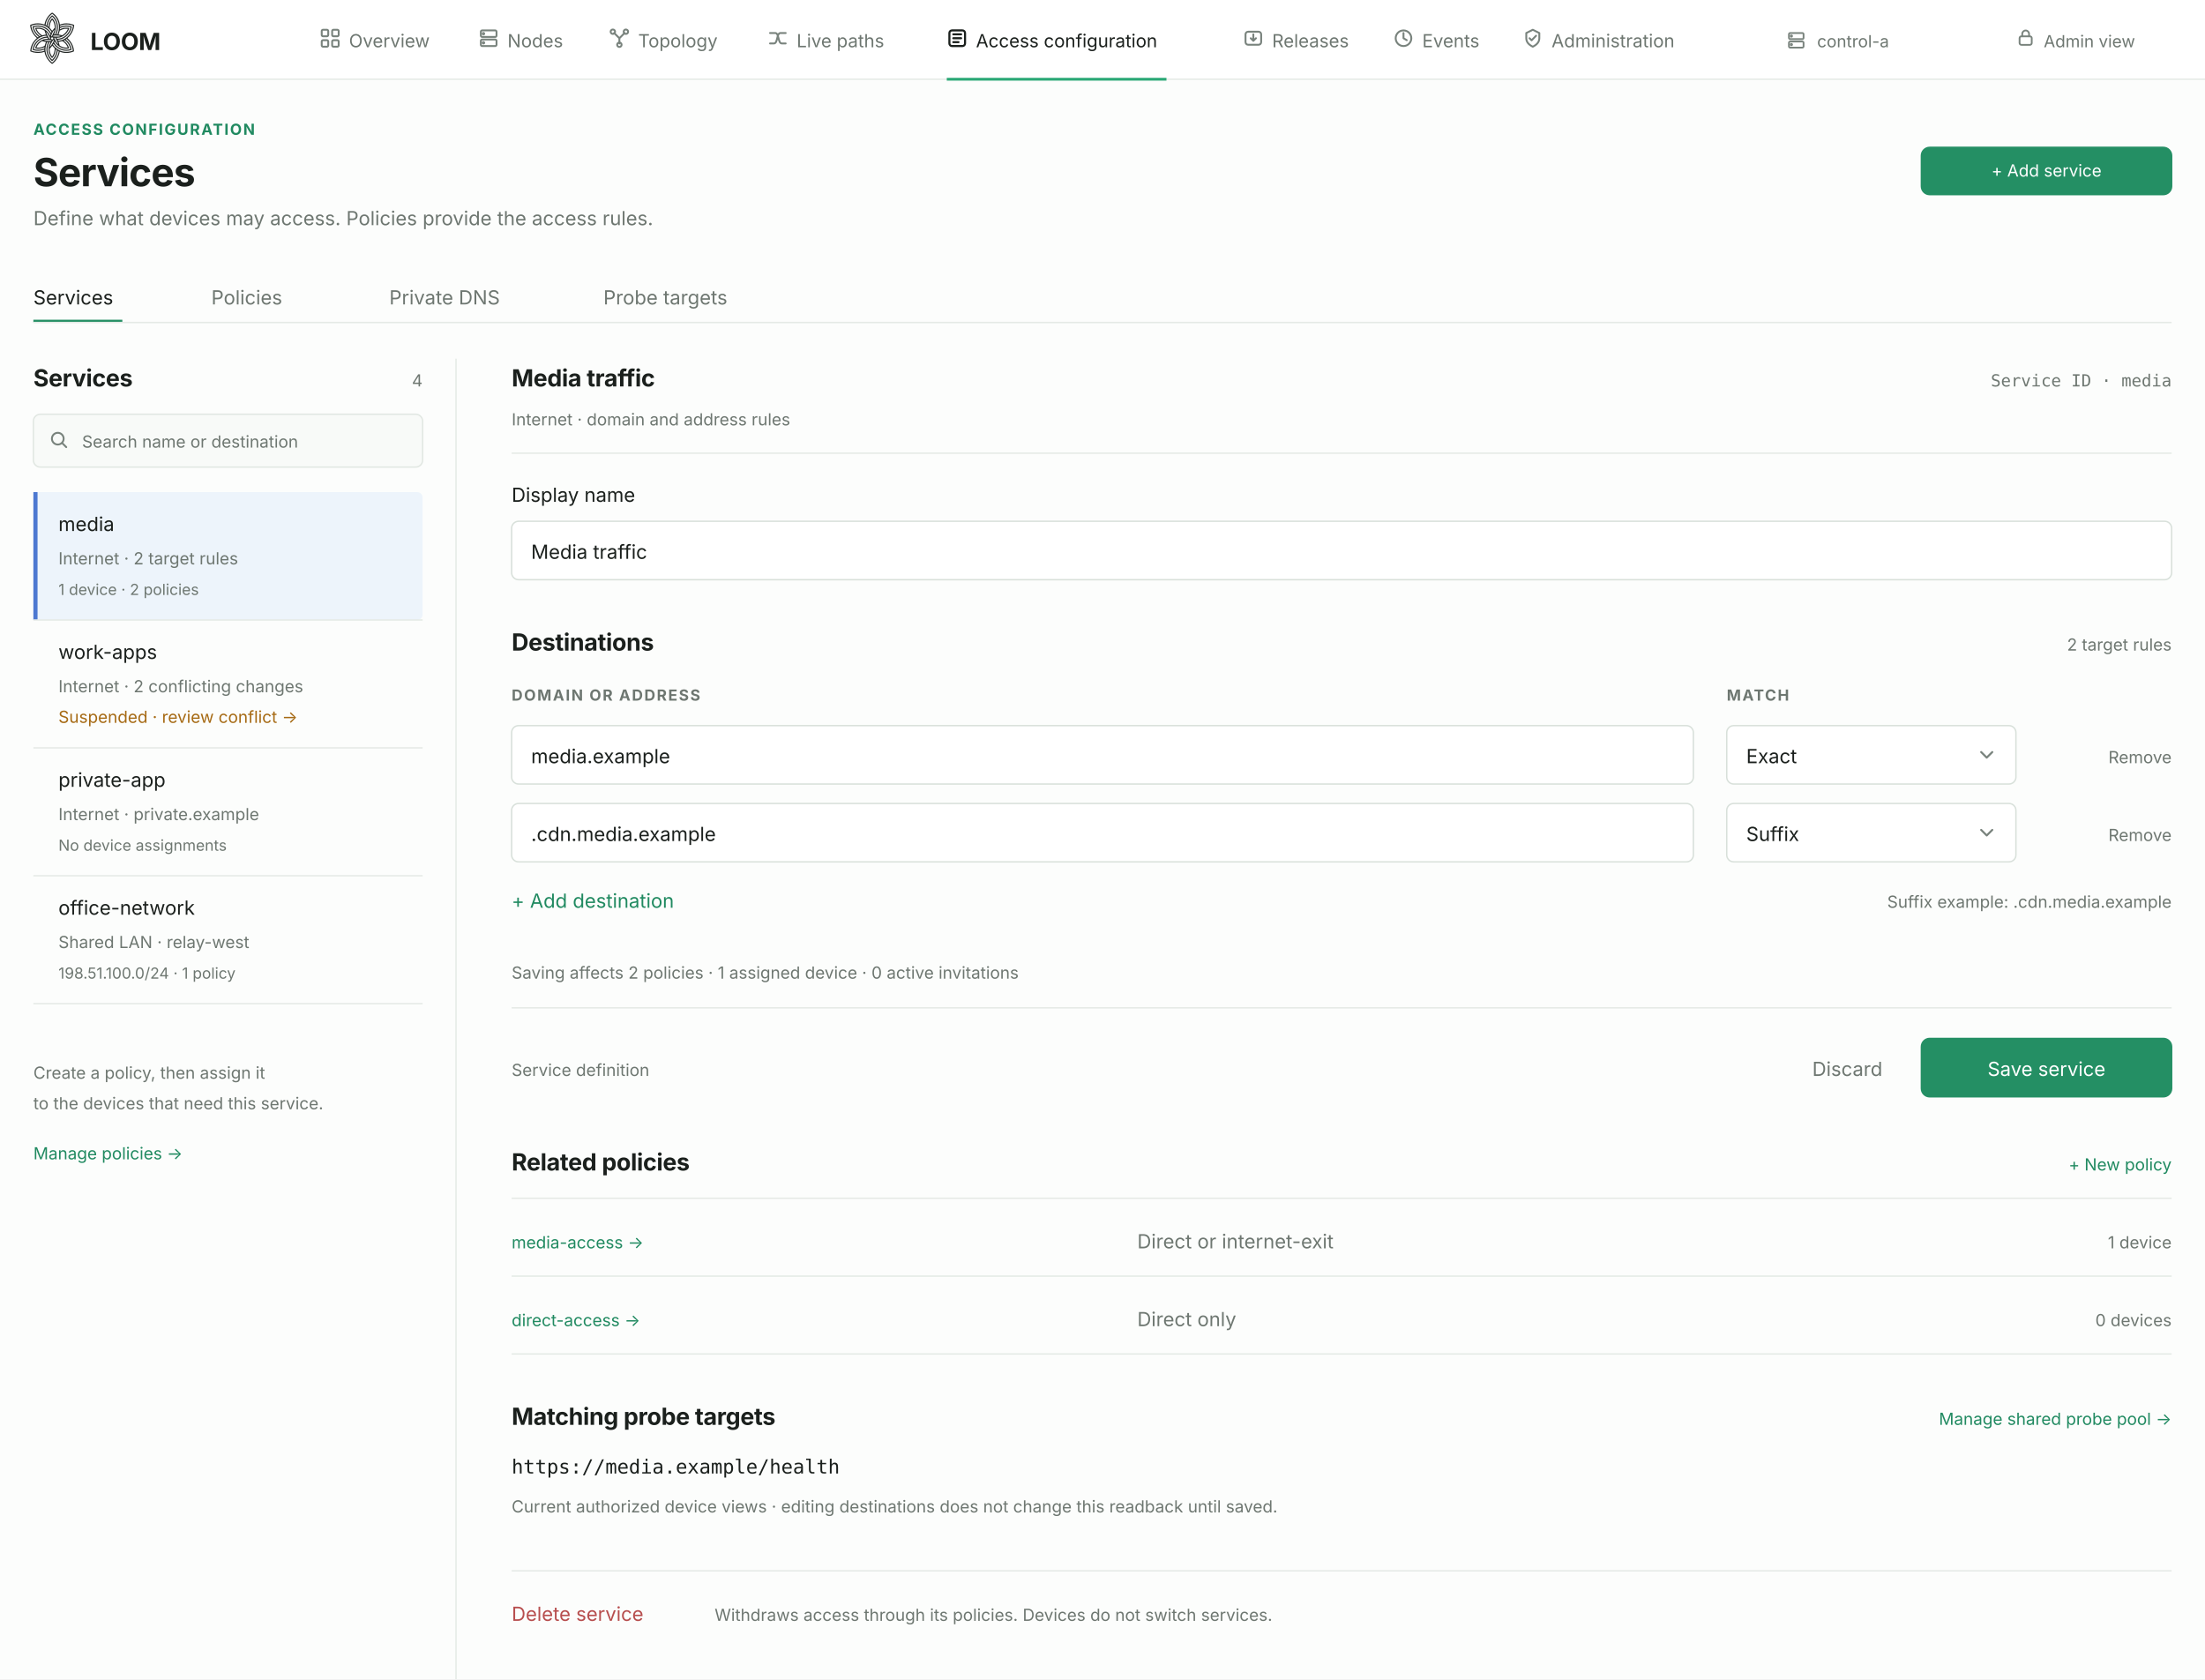
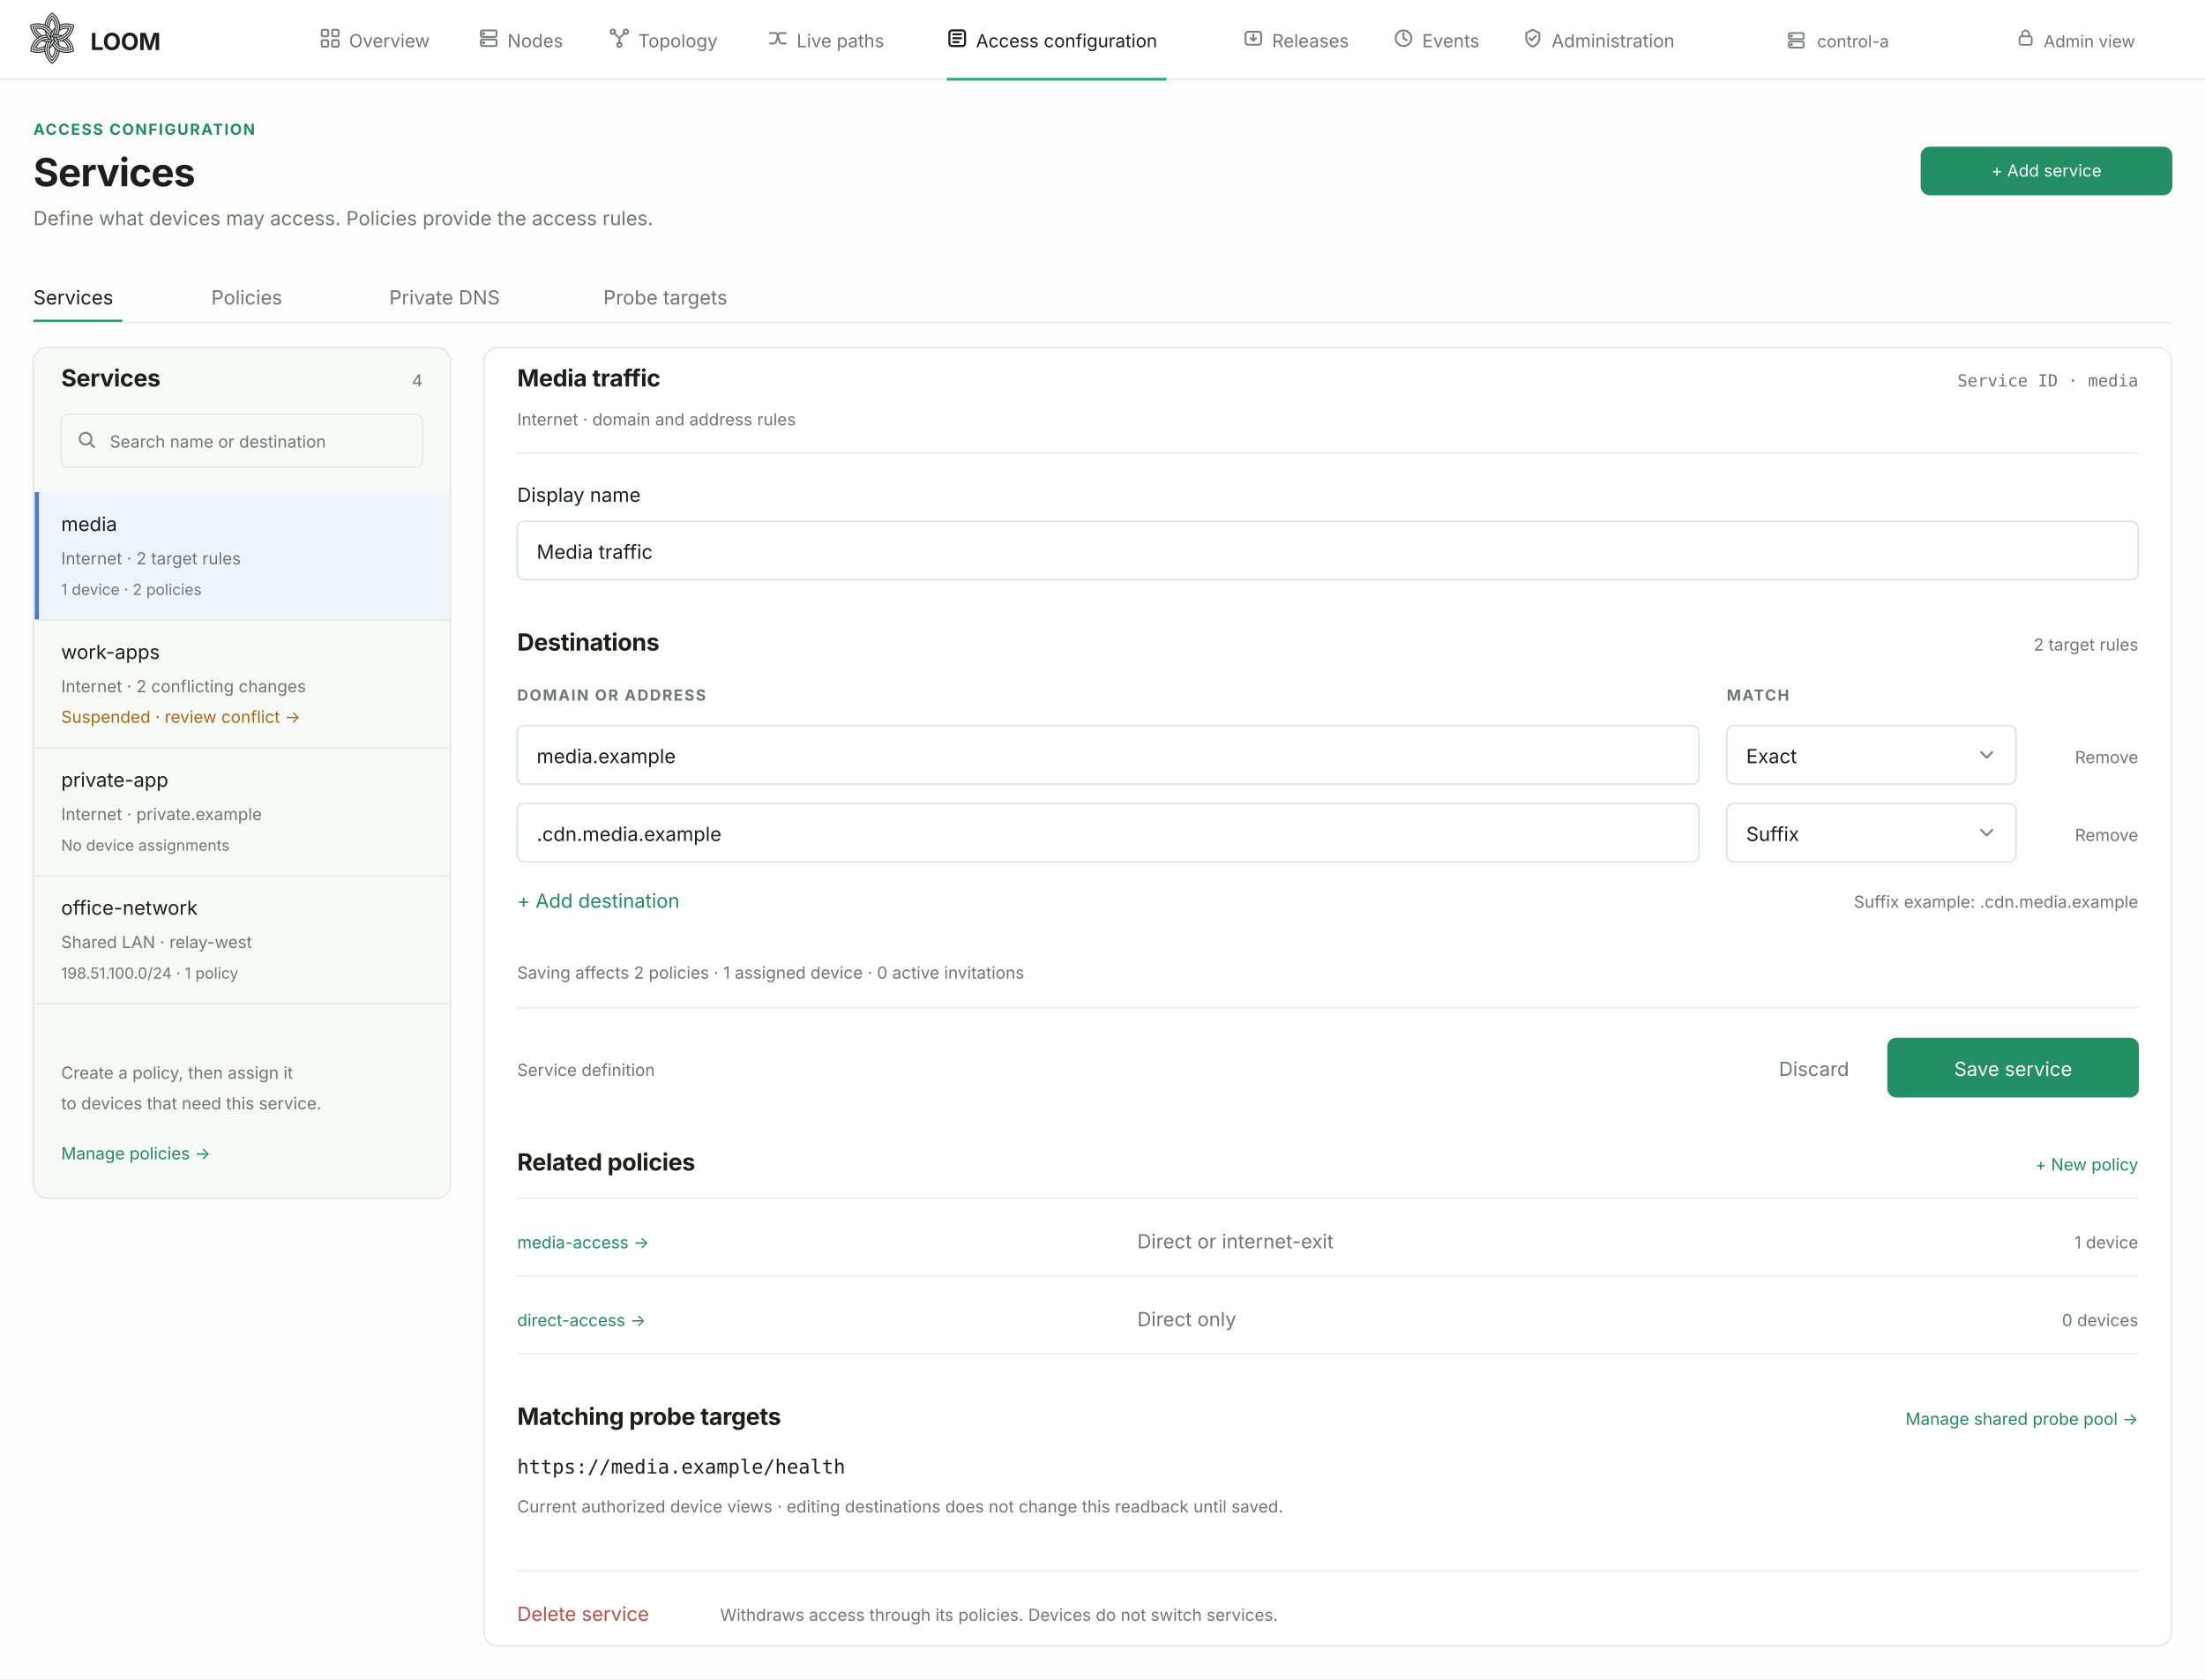
<svg xmlns="http://www.w3.org/2000/svg" width="1586" height="1208" viewBox="0 0 1586 1208" role="document" aria-labelledby="svg-title svg-desc">
  <defs>
    <marker id="route-arrow" markerWidth="8" markerHeight="8" refX="7" refY="4" orient="auto" markerUnits="strokeWidth">
      <path d="M0 0L8 4L0 8Z" fill="#4D78D1" />
    </marker>
    <symbol id="icon-grid" viewBox="0 0 16 16">
      <rect x="1.5" y="1.5" width="5" height="5" rx="1" />
      <rect x="9.5" y="1.5" width="5" height="5" rx="1" />
      <rect x="1.5" y="9.5" width="5" height="5" rx="1" />
      <rect x="9.5" y="9.5" width="5" height="5" rx="1" />
    </symbol>
    <symbol id="icon-node" viewBox="0 0 16 16">
      <rect x="2" y="2" width="12" height="5" rx="1" />
      <rect x="2" y="9" width="12" height="5" rx="1" />
      <circle cx="4" cy="4.5" r=".6" />
      <circle cx="4" cy="11.5" r=".6" />
    </symbol>
    <symbol id="icon-topology" viewBox="0 0 16 16">
      <path d="M4 4l4 4 4-4M8 8v4" />
      <circle cx="3" cy="3" r="1.7" />
      <circle cx="13" cy="3" r="1.7" />
      <circle cx="8" cy="13" r="1.7" />
    </symbol>
    <symbol id="icon-path" viewBox="0 0 16 16">
      <path d="M2 4h4c3 0 2 8 5 8h3M2 12h3c3 0 2-8 5-8h4" />
    </symbol>
    <symbol id="icon-service" viewBox="0 0 16 16">
      <rect x="2" y="2" width="12" height="12" rx="2" />
      <path d="M5 5h6M5 8h6M5 11h4" />
    </symbol>
    <symbol id="icon-release" viewBox="0 0 16 16">
      <rect x="2" y="3" width="12" height="10" rx="2" />
      <path d="M8 5v5m-2-2 2 2 2-2" />
    </symbol>
    <symbol id="icon-events" viewBox="0 0 16 16">
      <circle cx="8" cy="8" r="6" />
      <path d="M8 4v4l2.5 1.5" />
    </symbol>
    <symbol id="icon-signed" viewBox="0 0 16 16">
      <path d="M8 1.5 13 4v4c0 3-2 5-5 6.5C5 13 3 11 3 8V4Z" />
      <path d="m5.5 8 1.6 1.6 3.4-3.5" />
    </symbol>
    <symbol id="icon-lock" viewBox="0 0 16 16">
      <rect x="3" y="7" width="10" height="7" rx="1.5" />
      <path d="M5.2 7V5a2.8 2.8 0 0 1 5.6 0v2" />
    </symbol>
    <symbol id="icon-search" viewBox="0 0 16 16">
      <circle cx="7" cy="7" r="4.5" />
      <path d="m10.5 10.5 3 3" />
    </symbol>
    <symbol id="icon-terminal" viewBox="0 0 16 16">
      <rect x="1.5" y="2" width="13" height="12" rx="2" />
      <path d="m4 5 3 3-3 3m5 0h3" />
    </symbol>
    <symbol id="icon-code" viewBox="0 0 16 16">
      <path d="m5.5 3-4 5 4 5m5-10 4 5-4 5M9.5 2l-3 12" />
    </symbol>
    <symbol id="icon-qr" viewBox="0 0 16 16">
      <path d="M2 2h4v4H2zm8 0h4v4h-4zM2 10h4v4H2zm8 0v2m3-2v4m-3 0h2" />
    </symbol>
    <symbol id="icon-phone" viewBox="0 0 16 16">
      <rect x="4" y="1" width="8" height="14" rx="2" />
      <path d="M7 3h2M7 13h2" />
    </symbol>
    <symbol id="icon-globe" viewBox="0 0 16 16">
      <circle cx="8" cy="8" r="6" />
      <ellipse cx="8" cy="8" rx="2.5" ry="6" />
      <path d="M2 8h12" />
    </symbol>
    <symbol id="icon-expand" viewBox="0 0 16 16">
      <path d="M6 2H2v4m8-4h4v4M2 10v4h4m8-4v4h-4" />
    </symbol>
    <symbol id="icon-chevron" viewBox="0 0 16 16">
      <path d="m4 6 4 4 4-4" />
    </symbol>
    <symbol id="icon-filter" viewBox="0 0 16 16">
      <path d="M2 4h12M4 8h8m-6 4h4" />
    </symbol>
    <style>
    .ui { font-family: Inter, "Atkinson Hyperlegible Next", ui-sans-serif, system-ui, -apple-system, "Segoe UI", sans-serif; fill:#1B201D }
    .mono { font-family: "Intel One Mono", "SFMono-Regular", Consolas, monospace }
    .title { font-size:28px; font-weight:700; letter-spacing:-.5px }
    .section { font-size:17px; font-weight:650; letter-spacing:-.2px }
    .metric { font-size:22px; font-weight:650; letter-spacing:-.3px }
    .body { font-size:14px }
    .small { font-size:12px }
    .tiny { font-size:11px }
    .micro { font-size:10px }
    .eyebrow { font-size:11px; font-weight:700; letter-spacing:1px }
    .muted { fill:#6E7771 }
    .faint { fill:#929B95 }
    .green { fill:#218A61 }
    .amber { fill:#A66A14 }
    .red { fill:#B74E4E }
    .blue { fill:#427994 }
    .white { fill:#FFFFFF }
    .nav { font-size:13px }
    .nav-icon { fill:none; stroke:#79837D; stroke-width:1.45; stroke-linecap:round; stroke-linejoin:round }
    .nav-active { fill:none; stroke:#1B201D; stroke-width:1.6; stroke-linecap:round; stroke-linejoin:round }
    .rule { stroke:#E5EAE6; stroke-width:1 }
    .dash { stroke:#ABB7AF; stroke-width:1.5; stroke-dasharray:5 5; fill:none }
    .link { stroke:#B8C4BC; stroke-width:2; fill:none }
    .selected { stroke:#4D78D1; stroke-width:2.3; fill:none; marker-end:url(#route-arrow) }
</style>
  </defs>
  <rect width="1586" height="1208" fill="#FCFDFC" />
  <rect x="0" y="0" width="1586" height="58" fill="#FFFFFF" />
  <line class="rule" x1="0" y1="57" x2="1586" y2="57" />
  <svg x="18" y="8" width="39" height="39" viewBox="127 112 1000 1000">
    <g transform="translate(0,1254) scale(1,-1)">
      <path d="M616 1108 c-67 -49 -118 -133 -129 -209 0 -6 0 -6 -14 -1 -75 27 -166 24 -239 -6 -13 -5 -14 -7 -11 -29 12 -80 53 -155 115 -211 l9 -8 -6 -5 c-61 -53 -100 -121 -114 -200 -5 -31 -5 -38 4 -42 57 -26 138 -34 203 -20 13 2 22 5 39 10 14 5 14 5 15 -2 9 -70 60 -155 121 -204 17 -15 18 -15 34 -2 47 37 87 93 107 151 7 20 16 52 16 60 0 4 1 4 12 0 72 -28 158 -27 236 3 17 6 17 7 15 27 -8 79 -49 159 -111 215 l-9 9 10 9 c61 53 105 139 114 219 2 15 1 16 -28 26 -75 25 -156 25 -227 -2 -4 -1 -8 -2 -8 -2 -1 0 -2 7 -3 15 -15 81 -60 152 -126 198 -12 9 -14 9 -25 1z M639 1084 c105 -82 142 -225 92 -356 -7 -18 -7 -17 -16 -17 -4 0 -8 1 -8 1 -1 1 1 7 4 15 32 78 30 170 -5 243 -16 35 -40 66 -68 88 -9 8 -11 8 -20 0 -47 -39 -82 -103 -93 -169 -1 -7 -2 -12 -2 -13 -1 0 -17 8 -17 9 -1 1 4 27 7 40 13 44 37 89 68 124 15 16 44 43 47 43 0 0 5 -3 11 -8z M638 1031 c77 -72 98 -200 50 -307 -3 -8 -5 -11 -7 -12 -2 -1 -17 -1 -18 0 -1 0 2 6 5 12 44 94 31 213 -31 278 -10 11 -12 10 -29 -12 -26 -36 -44 -83 -47 -128 0 -6 -1 -11 -1 -11 -1 0 -6 4 -16 11 -4 3 2 39 12 67 13 41 41 84 68 108 4 4 3 4 14 -6z M635 973 c24 -33 37 -74 40 -124 l0 -15 -10 -10 c-11 -11 -23 -25 -32 -38 -6 -8 -5 -9 -13 3 -9 13 -19 24 -30 36 l-10 10 0 13 c3 48 18 94 42 128 6 7 6 7 13 -3z M413 893 c79 -13 148 -56 193 -118 12 -17 11 -15 6 -26 -3 -6 -5 -10 -5 -10 0 0 -4 6 -9 13 -66 103 -190 147 -314 114 -20 -6 -21 -6 -14 -34 15 -60 54 -120 102 -158 9 -8 9 -7 0 -12 -9 -6 -8 -6 -18 2 -57 48 -97 120 -110 196 -2 14 -3 13 7 16 22 9 53 16 85 19 13 2 61 0 77 -2z M923 895 c30 -3 83 -16 89 -22 2 -2 -7 -43 -14 -64 -34 -100 -109 -176 -200 -203 -23 -7 -59 -13 -61 -11 -2 2 -8 16 -8 16 0 1 7 2 16 2 74 9 136 45 185 108 27 35 49 81 57 120 4 17 3 19 -13 24 -62 19 -135 15 -193 -9 -9 -4 -9 -5 -9 7 l0 10 9 3 c25 10 56 17 83 19 9 1 50 1 59 0z M400 854 c70 -9 134 -47 176 -104 7 -11 21 -34 21 -36 0 -2 -6 -24 -7 -25 0 -1 -4 5 -8 13 -38 76 -106 124 -190 134 -14 2 -49 1 -62 -1 -16 -3 -18 -5 -12 -21 14 -42 48 -88 87 -117 7 -5 13 -10 13 -10 0 -1 -17 -9 -18 -9 -5 0 -42 35 -56 52 -24 29 -46 72 -54 105 -3 11 -3 10 11 14 30 8 67 10 99 5z M926 854 c13 -1 39 -7 40 -9 2 -2 -8 -34 -17 -55 -43 -93 -125 -152 -220 -158 l-11 0 -6 9 c-3 5 -5 9 -5 9 0 1 8 1 18 1 56 0 107 23 153 69 29 29 59 79 63 104 1 10 -11 13 -53 12 -42 0 -71 -6 -107 -24 -12 -6 -11 -6 -10 5 1 4 1 9 1 10 0 3 1 3 13 8 45 19 93 26 141 19z M391 816 c30 -3 68 -16 91 -32 l6 -3 4 -15 c4 -16 10 -34 16 -47 4 -11 4 -11 -3 -11 -12 -2 -37 -6 -48 -9 -16 -4 -14 -4 -26 4 -38 25 -67 57 -86 96 -7 15 -7 16 0 17 10 1 36 1 46 0z M914 816 c3 -2 2 -5 -4 -18 -19 -39 -53 -75 -89 -97 l-8 -5 -11 3 c-15 4 -33 8 -45 9 -6 1 -11 2 -11 2 -1 0 1 7 4 14 6 17 12 36 15 48 l1 9 9 5 c27 15 55 25 85 30 10 1 51 1 54 0z M669 789 c-4 -19 -7 -27 -14 -39 -10 -18 -20 -39 -29 -64 -1 -4 -2 -5 -10 -9 -9 -5 -9 -5 -5 11 10 40 28 75 51 103 10 12 10 12 7 -2z M529 746 c14 -16 17 -20 25 -37 8 -17 22 -42 30 -54 5 -9 6 -24 1 -26 -7 -2 -13 5 -35 46 -15 28 -35 75 -35 83 0 2 7 -4 14 -12z M721 691 c25 -1 43 -3 61 -8 4 0 2 -2 -8 -5 -19 -6 -28 -7 -48 -6 -12 1 -29 1 -46 1 -36 -1 -37 -1 -33 11 2 7 1 6 24 7 12 0 23 1 26 1 2 0 13 0 24 -1z M525 681 c5 -10 5 -10 -7 -10 -120 -9 -223 -101 -248 -221 -4 -22 -4 -23 11 -28 61 -19 132 -16 192 7 5 2 9 3 10 3 0 0 0 -5 0 -10 l1 -9 -9 -4 c-62 -24 -145 -25 -216 -1 -17 5 -16 4 -14 15 15 104 74 190 160 235 34 17 63 25 108 30 8 1 7 2 12 -7z M638 655 l9 -4 0 -10 c1 -13 2 -12 -10 -19 l-9 -6 -10 6 -9 6 -1 11 0 11 9 5 c12 6 11 6 21 0z M683 651 c0 -1 6 -10 12 -21 18 -30 29 -54 39 -82 6 -19 6 -19 -4 -9 -16 16 -22 25 -30 42 -7 14 -25 48 -30 54 -2 3 -3 15 -1 16 1 2 13 1 14 0z M546 642 c3 -5 5 -9 5 -9 0 -1 -7 -1 -16 -1 -94 0 -185 -66 -216 -155 -7 -22 -6 -23 23 -27 44 -5 89 3 131 21 7 3 13 6 13 6 0 -1 -1 -5 -1 -11 l-1 -11 -11 -5 c-53 -22 -115 -26 -174 -12 -11 3 -10 3 -9 10 8 39 30 82 58 115 44 53 119 88 184 88 l9 0 5 -9z M902 622 c45 -39 79 -92 96 -151 5 -19 10 -43 10 -51 l1 -7 -14 -5 c-89 -30 -180 -22 -253 22 -40 25 -68 49 -93 83 l-7 10 4 7 c7 13 6 12 12 3 73 -104 198 -148 317 -110 12 4 13 4 8 27 -9 42 -31 88 -59 123 -8 10 -33 35 -42 41 -6 5 -6 5 2 11 9 6 8 6 18 -3z M542 610 c10 -1 27 -1 38 -1 l20 0 8 -5 c4 -2 8 -4 8 -5 0 0 -1 -2 -2 -4 l-1 -4 -43 0 c-45 1 -55 2 -81 7 -8 1 -14 3 -15 3 0 1 15 6 27 8 15 3 15 3 20 2 2 0 11 0 21 -1z M661 609 c5 -9 -53 -107 -73 -125 -3 -3 -3 0 1 14 4 17 8 26 14 37 12 18 31 52 34 60 1 2 4 5 11 10 11 7 11 7 13 4z M863 604 c48 -36 83 -90 98 -148 2 -7 3 -14 3 -14 -1 -1 -5 -3 -11 -4 -90 -23 -180 3 -247 69 -17 18 -42 51 -42 56 0 2 9 20 10 20 0 0 3 -4 5 -8 36 -66 102 -112 177 -124 12 -2 51 -2 64 0 19 4 21 5 17 17 -15 50 -55 103 -97 128 -1 1 -2 2 -2 2 0 1 17 10 19 10 0 0 3 -2 6 -4z M458 585 c12 -4 37 -9 48 -11 8 0 7 0 3 -10 -5 -13 -13 -36 -16 -49 -3 -13 -2 -12 -19 -21 -38 -19 -72 -26 -112 -25 -22 1 -23 1 -23 5 3 13 23 45 41 67 16 18 58 49 64 48 1 -1 7 -2 14 -4z M824 583 c35 -22 63 -53 81 -89 6 -12 11 -22 10 -23 -4 -3 -47 -2 -68 2 -26 5 -69 24 -82 35 0 1 -2 8 -4 17 -2 9 -6 23 -10 32 -6 19 -6 18 1 19 14 1 57 11 59 13 1 1 4 0 13 -6z M553 570 c1 -1 1 -2 -2 -7 -11 -21 -21 -55 -26 -82 -15 -86 17 -180 82 -245 20 -20 19 -20 40 0 44 45 71 101 82 165 1 6 2 11 2 11 0 1 4 -1 9 -4 l8 -4 0 -5 c-11 -74 -51 -146 -110 -198 -12 -10 -10 -10 -21 -1 -77 65 -122 167 -113 259 3 34 14 74 26 103 l4 9 9 0 c5 0 9 0 10 -1z M597 570 c0 -1 -4 -9 -8 -18 -43 -88 -35 -184 20 -258 15 -20 17 -21 27 -10 30 33 52 90 57 145 0 11 0 11 10 3 10 -7 9 -6 7 -19 -7 -62 -34 -117 -76 -161 l-7 -7 -8 8 c-51 50 -82 131 -77 200 3 35 12 70 28 103 l7 14 10 0 c5 0 10 0 10 0z M639 493 c5 -6 14 -17 22 -24 l13 -14 0 -8 c0 -44 -14 -93 -38 -130 -9 -14 -9 -14 -13 -8 -26 35 -42 84 -42 127 l0 11 12 12 c11 12 22 25 31 38 3 4 6 7 6 7 0 0 4 -5 9 -11z" fill="#252927" fill-rule="evenodd" clip-rule="evenodd" />
    </g>
  </svg>
  <text class="ui section" x="65" y="36" text-anchor="start">LOOM</text>
  <use href="#icon-grid" x="230" y="20" width="15" height="15" class="nav-icon" />
  <text class="ui nav muted" x="251" y="34" text-anchor="start">Overview</text>
  <use href="#icon-node" x="344" y="20" width="15" height="15" class="nav-icon" />
  <text class="ui nav muted" x="365" y="34" text-anchor="start">Nodes</text>
  <use href="#icon-topology" x="438" y="20" width="15" height="15" class="nav-icon" />
  <text class="ui nav muted" x="459" y="34" text-anchor="start">Topology</text>
  <use href="#icon-path" x="552" y="20" width="15" height="15" class="nav-icon" />
  <text class="ui nav muted" x="573" y="34" text-anchor="start">Live paths</text>
  <a href="05-services.svg" data-ui="intent-entry">
    <use href="#icon-service" x="681" y="20" width="15" height="15" class="nav-active" />
    <text class="ui nav" x="702" y="34" text-anchor="start">Access configuration</text>
    <line x1="681" y1="57" x2="839" y2="57" stroke="#2AA875" stroke-width="2" />
  </a>
  <use href="#icon-release" x="894" y="20" width="15" height="15" class="nav-icon" />
  <text class="ui nav muted" x="915" y="34" text-anchor="start">Releases</text>
  <use href="#icon-events" x="1002" y="20" width="15" height="15" class="nav-icon" />
  <text class="ui nav muted" x="1023" y="34" text-anchor="start">Events</text>
  <a href="09-administration.svg" data-ui="administration-entry">
    <use href="#icon-signed" x="1095" y="20" width="15" height="15" class="nav-icon" />
    <text class="ui nav muted" x="1116" y="34" text-anchor="start">Administration</text>
  </a>
  <use href="#icon-node" x="1285" y="22" width="14" height="14" class="nav-icon" />
  <text class="ui small muted" x="1307" y="34" text-anchor="start">control-a</text>
  <use href="#icon-lock" x="1450" y="20" width="14" height="14" class="nav-icon" />
  <text class="ui small muted" x="1470" y="34" text-anchor="start">Admin view</text>
  <text class="ui eyebrow green" x="24" y="97" text-anchor="start">ACCESS CONFIGURATION</text>
  <text class="ui title" x="24" y="134" text-anchor="start">Services</text>
  <text class="ui body muted" x="24" y="162" text-anchor="start">Define what devices may access. Policies provide the access rules.</text>
  <a href="05-services.svg" data-ui="intent-tab" aria-current="page">
    <rect x="20" y="192" width="100" height="40" rx="0" fill="transparent" stroke="none" />
    <text class="ui body" x="24" y="219" text-anchor="start">Services</text>
    <line class="intent-selected" x1="24" y1="231" x2="88" y2="231" />
  </a>
  <a href="06-policies.svg" data-ui="intent-tab" aria-current="false">
    <rect x="148" y="192" width="100" height="40" rx="0" fill="transparent" stroke="none" />
    <text class="ui body muted" x="152" y="219" text-anchor="start">Policies</text>
  </a>
  <a href="05-services-dns.svg" data-ui="intent-tab" aria-current="false">
    <rect x="276" y="192" width="126" height="40" rx="0" fill="transparent" stroke="none" />
    <text class="ui body muted" x="280" y="219" text-anchor="start">Private DNS</text>
  </a>
  <a href="05-services-probes.svg" data-ui="intent-tab" aria-current="false">
    <rect x="430" y="192" width="140" height="40" rx="0" fill="transparent" stroke="none" />
    <text class="ui body muted" x="434" y="219" text-anchor="start">Probe targets</text>
  </a>
  <line class="rule" x1="24" y1="232" x2="1562" y2="232" />
  <style>.intent-selected{stroke:#248F64;stroke-width:2}[data-ui="intent-tab"]:focus-visible text{text-decoration:underline}</style>
  <g data-ui="button">
    <rect x="1382" y="106" width="180" height="34" rx="6" fill="#248F64" stroke="#248F64" />
    <text class="ui small white" x="1472" y="127" text-anchor="middle">+ Add service</text>
  </g>
+   <rect data-ui="workspace-surface" data-surface="content" x="348" y="250" width="1214" height="934" rx="10" fill="#FFFFFF" stroke="#E2E6E3" />
+   <rect data-ui="workspace-surface" data-surface="navigation" x="24" y="250" width="300" height="612" rx="10" fill="#F7F9F7" stroke="#E2E6E3" />
  <g data-ui="catalog-list">
-     <text class="ui section" x="24" y="278" text-anchor="start">Services</text>
+     <text class="ui section" x="44" y="278" text-anchor="start">Services</text>
    <text class="ui small muted" x="304" y="278" text-anchor="end">4</text>
-     <rect x="24" y="298" width="280" height="38" rx="5" fill="#F8FAF8" stroke="#E1E7E2" />
-     <use href="#icon-search" x="35" y="309" width="15" height="15" class="nav-icon" />
-     <text class="ui small muted" x="59" y="322" text-anchor="start">Search name or destination</text>
+     <rect x="44" y="298" width="260" height="38" rx="5" fill="#F8FAF8" stroke="#E1E7E2" />
+     <use href="#icon-search" x="55" y="309" width="15" height="15" class="nav-icon" />
+     <text class="ui small muted" x="79" y="322" text-anchor="start">Search name or destination</text>
    <a href="05-services.svg" data-ui="catalog-navigation">
      <g data-ui="catalog-item" data-object="demo-video" aria-selected="true">
-         <rect x="24" y="354" width="280" height="92" rx="4" fill="#EDF4FB" stroke="none" />
-         <rect x="24" y="354" width="3" height="92" rx="0" fill="#4D78D1" stroke="none" />
-         <text class="ui body" x="42" y="382" text-anchor="start">media</text>
-         <text class="ui small muted" x="42" y="406" text-anchor="start">Internet · 2 target rules</text>
-         <text class="ui tiny muted" x="42" y="428" text-anchor="start">1 device · 2 policies</text>
-         <line class="rule" x1="24" y1="446" x2="304" y2="446" />
+         <rect x="25" y="354" width="298" height="92" rx="0" fill="#EDF4FB" stroke="none" />
+         <rect x="25" y="354" width="3" height="92" rx="0" fill="#4D78D1" stroke="none" />
+         <text class="ui body" x="44" y="382" text-anchor="start">media</text>
+         <text class="ui small muted" x="44" y="406" text-anchor="start">Internet · 2 target rules</text>
+         <text class="ui tiny muted" x="44" y="428" text-anchor="start">1 device · 2 policies</text>
+         <line class="rule" x1="24" y1="446" x2="324" y2="446" />
      </g>
    </a>
    <a href="09-administration-configuration.svg#compare" data-ui="catalog-navigation">
      <g data-ui="catalog-item" data-object="demo-work" aria-selected="false">
-         <rect x="24" y="446" width="3" height="92" rx="0" fill="transparent" stroke="none" />
-         <text class="ui body" x="42" y="474" text-anchor="start">work-apps</text>
-         <text class="ui small muted" x="42" y="498" text-anchor="start">Internet · 2 conflicting changes</text>
-         <text class="ui small amber" x="42" y="520" text-anchor="start">Suspended · review conflict →</text>
-         <line class="rule" x1="24" y1="538" x2="304" y2="538" />
+         <rect x="25" y="446" width="3" height="92" rx="0" fill="transparent" stroke="none" />
+         <text class="ui body" x="44" y="474" text-anchor="start">work-apps</text>
+         <text class="ui small muted" x="44" y="498" text-anchor="start">Internet · 2 conflicting changes</text>
+         <text class="ui small amber" x="44" y="520" text-anchor="start">Suspended · review conflict →</text>
+         <line class="rule" x1="24" y1="538" x2="324" y2="538" />
      </g>
    </a>
    <g data-ui="catalog-item" data-object="demo-private" aria-selected="false">
-       <rect x="24" y="538" width="3" height="92" rx="0" fill="transparent" stroke="none" />
-       <text class="ui body" x="42" y="566" text-anchor="start">private-app</text>
-       <text class="ui small muted" x="42" y="590" text-anchor="start">Internet · private.example</text>
-       <text class="ui tiny muted" x="42" y="612" text-anchor="start">No device assignments</text>
-       <line class="rule" x1="24" y1="630" x2="304" y2="630" />
+       <rect x="25" y="538" width="3" height="92" rx="0" fill="transparent" stroke="none" />
+       <text class="ui body" x="44" y="566" text-anchor="start">private-app</text>
+       <text class="ui small muted" x="44" y="590" text-anchor="start">Internet · private.example</text>
+       <text class="ui tiny muted" x="44" y="612" text-anchor="start">No device assignments</text>
+       <line class="rule" x1="24" y1="630" x2="324" y2="630" />
    </g>
    <a href="05-services-lan.svg" data-ui="catalog-navigation">
      <g data-ui="catalog-item" data-object="demo-office" aria-selected="false">
-         <rect x="24" y="630" width="3" height="92" rx="0" fill="transparent" stroke="none" />
-         <text class="ui body" x="42" y="658" text-anchor="start">office-network</text>
-         <text class="ui small muted" x="42" y="682" text-anchor="start">Shared LAN · relay-west</text>
-         <text class="ui tiny muted" x="42" y="704" text-anchor="start">198.51.100.0/24 · 1 policy</text>
-         <line class="rule" x1="24" y1="722" x2="304" y2="722" />
+         <rect x="25" y="630" width="3" height="92" rx="0" fill="transparent" stroke="none" />
+         <text class="ui body" x="44" y="658" text-anchor="start">office-network</text>
+         <text class="ui small muted" x="44" y="682" text-anchor="start">Shared LAN · relay-west</text>
+         <text class="ui tiny muted" x="44" y="704" text-anchor="start">198.51.100.0/24 · 1 policy</text>
+         <line class="rule" x1="24" y1="722" x2="324" y2="722" />
      </g>
    </a>
  </g>
-   <text class="ui small muted" x="24" y="776" text-anchor="start">Create a policy, then assign it</text>
-   <text class="ui small muted" x="24" y="798" text-anchor="start">to the devices that need this service.</text>
+   <text class="ui small muted" x="44" y="776" text-anchor="start">Create a policy, then assign it</text>
+   <text class="ui small muted" x="44" y="798" text-anchor="start">to devices that need this service.</text>
  <a data-ui="navigation" data-route="/policies" href="06-policies.svg">
-     <text class="ui small green" x="24" y="834" text-anchor="start">Manage policies →</text>
-   </a>
-   <line class="rule" x1="328" y1="258" x2="328" y2="1208" />
+     <text class="ui small green" x="44" y="834" text-anchor="start">Manage policies →</text>
+   </a>
  <g data-ui="service-editor" data-service="demo-video">
-     <text class="ui section" x="368" y="278" text-anchor="start">Media traffic</text>
-     <text class="ui small mono muted" x="1562" y="278" text-anchor="end">Service ID · media</text>
-     <text class="ui small muted" x="368" y="306" text-anchor="start">Internet · domain and address rules</text>
-     <line class="rule" x1="368" y1="326" x2="1562" y2="326" />
-     <text class="ui body" x="368" y="361" text-anchor="start">Display name</text>
+     <text class="ui section" x="372" y="278" text-anchor="start">Media traffic</text>
+     <text class="ui small mono muted" x="1538" y="278" text-anchor="end">Service ID · media</text>
+     <text class="ui small muted" x="372" y="306" text-anchor="start">Internet · domain and address rules</text>
+     <line class="rule" x1="372" y1="326" x2="1538" y2="326" />
+     <text class="ui body" x="372" y="361" text-anchor="start">Display name</text>
    <g data-ui="input">
-       <rect x="368" y="375" width="1194" height="42" rx="5" fill="#FFFFFF" stroke="#D8E0DA" />
-       <text class="ui body" x="382" y="402" text-anchor="start">Media traffic</text>
+       <rect x="372" y="375" width="1166" height="42" rx="5" fill="#FFFFFF" stroke="#D8E0DA" />
+       <text class="ui body" x="386" y="402" text-anchor="start">Media traffic</text>
    </g>
    <g data-ui="service-destinations">
-       <text class="ui section" x="368" y="468" text-anchor="start">Destinations</text>
-       <text class="ui small muted" x="1562" y="468" text-anchor="end">2 target rules</text>
-       <text class="ui eyebrow muted" x="368" y="504" text-anchor="start">DOMAIN OR ADDRESS</text>
+       <text class="ui section" x="372" y="468" text-anchor="start">Destinations</text>
+       <text class="ui small muted" x="1538" y="468" text-anchor="end">2 target rules</text>
+       <text class="ui eyebrow muted" x="372" y="504" text-anchor="start">DOMAIN OR ADDRESS</text>
      <text class="ui eyebrow muted" x="1242" y="504" text-anchor="start">MATCH</text>
      <g data-ui="input">
-         <rect x="368" y="522" width="850" height="42" rx="5" fill="#FFFFFF" stroke="#D8E0DA" />
-         <text class="ui body" x="382" y="549" text-anchor="start">media.example</text>
+         <rect x="372" y="522" width="850" height="42" rx="5" fill="#FFFFFF" stroke="#D8E0DA" />
+         <text class="ui body" x="386" y="549" text-anchor="start">media.example</text>
      </g>
      <g data-ui="input">
        <rect x="1242" y="522" width="208" height="42" rx="5" fill="#FFFFFF" stroke="#D8E0DA" />
        <text class="ui body" x="1256" y="549" text-anchor="start">Exact</text>
        <use href="#icon-chevron" x="1421" y="535" width="16" height="16" class="nav-icon" />
      </g>
-       <text class="ui small muted" x="1562" y="549" text-anchor="end">Remove</text>
-       <g data-ui="input">
-         <rect x="368" y="578" width="850" height="42" rx="5" fill="#FFFFFF" stroke="#D8E0DA" />
-         <text class="ui body" x="382" y="605" text-anchor="start">.cdn.media.example</text>
+       <text class="ui small muted" x="1538" y="549" text-anchor="end">Remove</text>
+       <g data-ui="input">
+         <rect x="372" y="578" width="850" height="42" rx="5" fill="#FFFFFF" stroke="#D8E0DA" />
+         <text class="ui body" x="386" y="605" text-anchor="start">.cdn.media.example</text>
      </g>
      <g data-ui="input">
        <rect x="1242" y="578" width="208" height="42" rx="5" fill="#FFFFFF" stroke="#D8E0DA" />
        <text class="ui body" x="1256" y="605" text-anchor="start">Suffix</text>
        <use href="#icon-chevron" x="1421" y="591" width="16" height="16" class="nav-icon" />
      </g>
-       <text class="ui small muted" x="1562" y="605" text-anchor="end">Remove</text>
-       <text class="ui body green" x="368" y="653" text-anchor="start">+ Add destination</text>
-       <text class="ui small muted" x="1562" y="653" text-anchor="end">Suffix example: .cdn.media.example</text>
+       <text class="ui small muted" x="1538" y="605" text-anchor="end">Remove</text>
+       <text class="ui body green" x="372" y="653" text-anchor="start">+ Add destination</text>
+       <text class="ui small muted" x="1538" y="653" text-anchor="end">Suffix example: .cdn.media.example</text>
    </g>
    <g data-ui="service-change-impact">
-       <text class="ui small muted" x="368" y="704" text-anchor="start">Saving affects 2 policies · 1 assigned device · 0 active invitations</text>
+       <text class="ui small muted" x="372" y="704" text-anchor="start">Saving affects 2 policies · 1 assigned device · 0 active invitations</text>
      <g data-ui="form-actions">
-         <line class="rule" x1="368" y1="725" x2="1562" y2="725" />
-         <text class="ui small muted" x="368" y="774" text-anchor="start">Service definition</text>
-         <text class="ui body muted" x="1354" y="774" text-anchor="end">Discard</text>
-         <rect x="1382" y="747" width="180" height="42" rx="6" fill="#248F64" stroke="#248F64" />
-         <text class="ui body white" x="1472" y="774" text-anchor="middle">Save service</text>
+         <line class="rule" x1="372" y1="725" x2="1538" y2="725" />
+         <text class="ui small muted" x="372" y="774" text-anchor="start">Service definition</text>
+         <text class="ui body muted" x="1330" y="774" text-anchor="end">Discard</text>
+         <rect x="1358" y="747" width="180" height="42" rx="6" fill="#248F64" stroke="#248F64" />
+         <text class="ui body white" x="1448" y="774" text-anchor="middle">Save service</text>
      </g>
    </g>
    <g data-ui="service-policies" data-service="demo-video">
-       <text class="ui section" x="368" y="842" text-anchor="start">Related policies</text>
+       <text class="ui section" x="372" y="842" text-anchor="start">Related policies</text>
      <g data-ui="navigation" data-route="/policies?new=1&amp;service=demo-video">
-         <text class="ui small green" x="1562" y="842" text-anchor="end">+ New policy</text>
-       </g>
-       <line class="rule" x1="368" y1="862" x2="1562" y2="862" />
+         <text class="ui small green" x="1538" y="842" text-anchor="end">+ New policy</text>
+       </g>
+       <line class="rule" x1="372" y1="862" x2="1538" y2="862" />
      <g data-ui="service-policy" data-policy="demo-policy" data-service="demo-video">
        <a data-ui="navigation" data-route="/policies?policy=demo-policy" href="06-policies.svg">
-           <text class="ui small green" x="368" y="898" text-anchor="start">media-access →</text>
+           <text class="ui small green" x="372" y="898" text-anchor="start">media-access →</text>
        </a>
        <text class="ui body muted" x="818" y="898" text-anchor="start">Direct or internet-exit</text>
-         <text class="ui small muted" x="1562" y="898" text-anchor="end">1 device</text>
-         <line class="rule" x1="368" y1="918" x2="1562" y2="918" />
+         <text class="ui small muted" x="1538" y="898" text-anchor="end">1 device</text>
+         <line class="rule" x1="372" y1="918" x2="1538" y2="918" />
      </g>
      <g data-ui="service-policy" data-policy="demo-direct-policy" data-service="demo-video">
        <g data-ui="navigation" data-route="/policies?policy=demo-direct-policy">
-           <text class="ui small green" x="368" y="954" text-anchor="start">direct-access →</text>
+           <text class="ui small green" x="372" y="954" text-anchor="start">direct-access →</text>
        </g>
        <text class="ui body muted" x="818" y="954" text-anchor="start">Direct only</text>
-         <text class="ui small muted" x="1562" y="954" text-anchor="end">0 devices</text>
-         <line class="rule" x1="368" y1="974" x2="1562" y2="974" />
+         <text class="ui small muted" x="1538" y="954" text-anchor="end">0 devices</text>
+         <line class="rule" x1="372" y1="974" x2="1538" y2="974" />
      </g>
    </g>
    <g data-ui="service-probe-readback" aria-readonly="true">
-       <text class="ui section" x="368" y="1025" text-anchor="start">Matching probe targets</text>
+       <text class="ui section" x="372" y="1025" text-anchor="start">Matching probe targets</text>
      <a data-ui="navigation" data-route="/services?tab=probes" href="05-services-probes.svg">
-         <text class="ui small green" x="1562" y="1025" text-anchor="end">Manage shared probe pool →</text>
+         <text class="ui small green" x="1538" y="1025" text-anchor="end">Manage shared probe pool →</text>
      </a>
-       <text class="ui body mono" x="368" y="1060" text-anchor="start">https://media.example/health</text>
-       <text class="ui small muted" x="368" y="1088" text-anchor="start">Current authorized device views · editing destinations does not change this readback until saved.</text>
-     </g>
-     <line class="rule" x1="368" y1="1130" x2="1562" y2="1130" />
-     <text class="ui body red" x="368" y="1166" text-anchor="start">Delete service</text>
-     <text class="ui small muted" x="514" y="1166" text-anchor="start">Withdraws access through its policies. Devices do not switch services.</text>
+       <text class="ui body mono" x="372" y="1060" text-anchor="start">https://media.example/health</text>
+       <text class="ui small muted" x="372" y="1088" text-anchor="start">Current authorized device views · editing destinations does not change this readback until saved.</text>
+     </g>
+     <line class="rule" x1="372" y1="1130" x2="1538" y2="1130" />
+     <text class="ui body red" x="372" y="1166" text-anchor="start">Delete service</text>
+     <text class="ui small muted" x="518" y="1166" text-anchor="start">Withdraws access through its policies. Devices do not switch services.</text>
  </g>
</svg>
